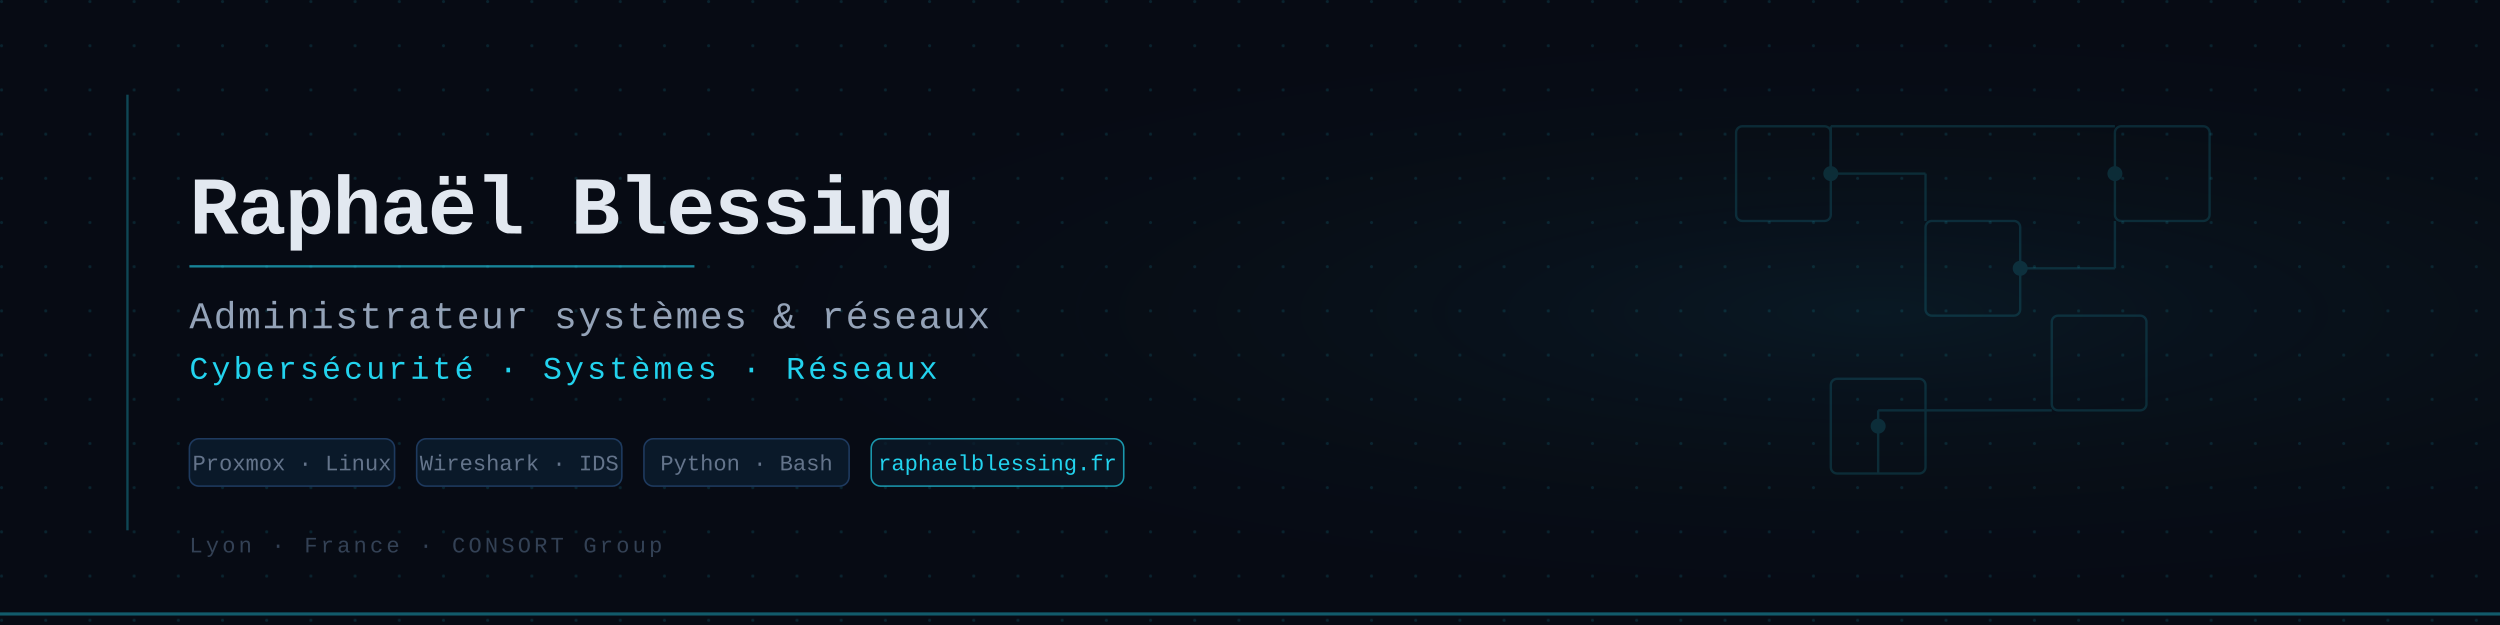
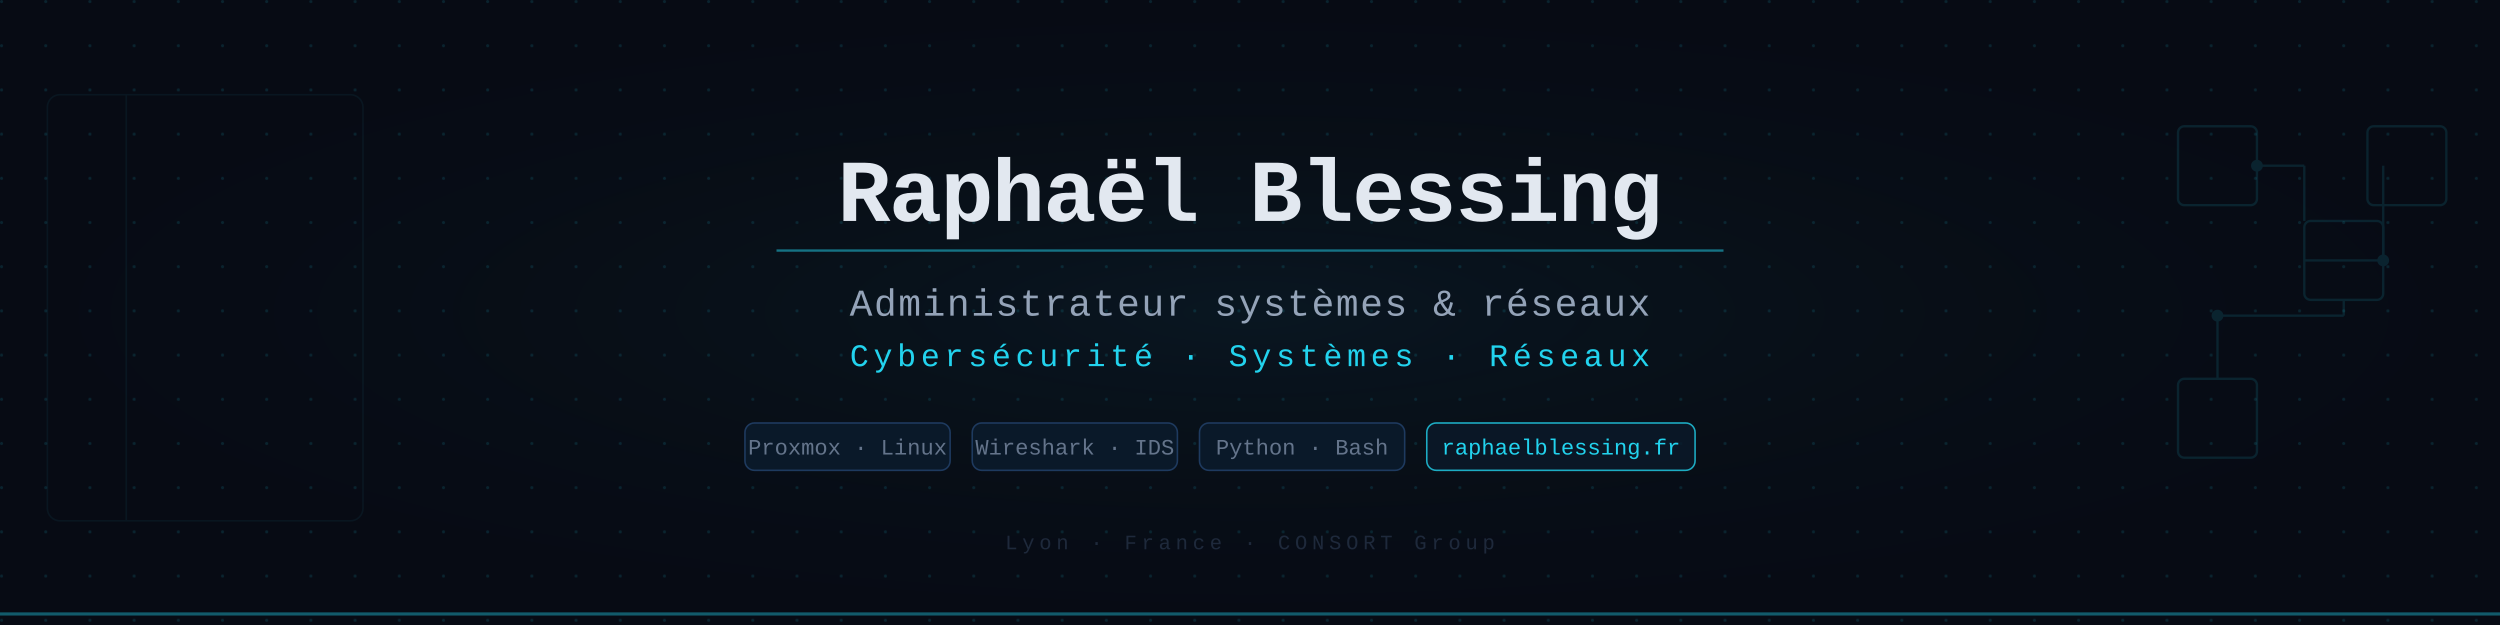
<svg xmlns="http://www.w3.org/2000/svg" viewBox="0 0 1584 396" font-family="'Courier New', monospace">
  <defs>
-     <radialGradient id="glow" cx="75%" cy="50%" r="50%">
-       <stop offset="0%" stop-color="#22d3ee" stop-opacity="0.07" />
+     <radialGradient id="glow" cx="50%" cy="50%" r="55%">
+       <stop offset="0%" stop-color="#22d3ee" stop-opacity="0.06" />
      <stop offset="100%" stop-color="#070b14" stop-opacity="0" />
    </radialGradient>
    <pattern id="dots" x="0" y="0" width="28" height="28" patternUnits="userSpaceOnUse">
      <circle cx="1" cy="1" r="1" fill="#22d3ee" opacity="0.12" />
    </pattern>
  </defs>
  <rect width="1584" height="396" fill="#070b14" />
  <rect width="1584" height="396" fill="url(#dots)" />
  <rect width="1584" height="396" fill="url(#glow)" />
  <rect x="0" y="388" width="1584" height="2" fill="#22d3ee" opacity="0.4" />
-   <rect x="80" y="60" width="1.5" height="276" fill="#22d3ee" opacity="0.3" />
-   <text x="120" y="148" fill="#e2e8f0" font-size="52" font-weight="bold" font-family="'Courier New', monospace" letter-spacing="-1">Raphaël Blessing</text>
-   <rect x="120" y="168" width="320" height="1.5" fill="#22d3ee" opacity="0.6" />
-   <text x="120" y="208" fill="#94a3b8" font-size="24" letter-spacing="1">Administrateur systèmes &amp; réseaux</text>
-   <text x="120" y="240" fill="#22d3ee" font-size="20" letter-spacing="2">Cybersécurité · Systèmes · Réseaux</text>
-   <rect x="120" y="278" width="130" height="30" rx="6" fill="#0a1929" stroke="#1e3a5f" stroke-width="1" />
-   <text x="185" y="298" text-anchor="middle" fill="#64748b" font-size="14">Proxmox · Linux</text>
-   <rect x="264" y="278" width="130" height="30" rx="6" fill="#0a1929" stroke="#1e3a5f" stroke-width="1" />
-   <text x="329" y="298" text-anchor="middle" fill="#64748b" font-size="14">Wireshark · IDS</text>
-   <rect x="408" y="278" width="130" height="30" rx="6" fill="#0a1929" stroke="#1e3a5f" stroke-width="1" />
-   <text x="473" y="298" text-anchor="middle" fill="#64748b" font-size="14">Python · Bash</text>
-   <rect x="552" y="278" width="160" height="30" rx="6" fill="#0a1929" stroke="#22d3ee" stroke-width="1" opacity="0.7" />
-   <text x="632" y="298" text-anchor="middle" fill="#22d3ee" font-size="14">raphaelblessing.fr</text>
-   <g opacity="0.15" stroke="#22d3ee" stroke-width="1.5" fill="none">
-     <rect x="1100" y="80" width="60" height="60" rx="4" />
-     <rect x="1220" y="140" width="60" height="60" rx="4" />
-     <rect x="1340" y="80" width="60" height="60" rx="4" />
-     <rect x="1160" y="240" width="60" height="60" rx="4" />
-     <rect x="1300" y="200" width="60" height="60" rx="4" />
-     <line x1="1160" y1="110" x2="1220" y2="110" />
-     <line x1="1220" y1="110" x2="1220" y2="140" />
-     <line x1="1280" y1="170" x2="1340" y2="170" />
-     <line x1="1340" y1="170" x2="1340" y2="140" />
-     <line x1="1160" y1="110" x2="1160" y2="80" />
-     <line x1="1160" y1="80" x2="1340" y2="80" />
-     <line x1="1190" y1="300" x2="1190" y2="260" />
-     <line x1="1190" y1="260" x2="1300" y2="260" />
-     <line x1="1300" y1="260" x2="1300" y2="260" />
-     <circle cx="1160" cy="110" r="4" fill="#22d3ee" />
-     <circle cx="1280" cy="170" r="4" fill="#22d3ee" />
-     <circle cx="1190" cy="270" r="4" fill="#22d3ee" />
-     <circle cx="1340" cy="110" r="4" fill="#22d3ee" />
+   <g opacity="0.06" stroke="#22d3ee" stroke-width="1" fill="none">
+     <rect x="30" y="60" width="200" height="270" rx="8" />
+     <line x1="80" y1="60" x2="80" y2="330" />
  </g>
-   <text x="120" y="350" fill="#334155" font-size="14" letter-spacing="2">Lyon · France · CONSORT Group</text>
+   <g opacity="0.12" stroke="#22d3ee" stroke-width="1.5" fill="none">
+     <rect x="1380" y="80" width="50" height="50" rx="4" />
+     <rect x="1460" y="140" width="50" height="50" rx="4" />
+     <rect x="1380" y="240" width="50" height="50" rx="4" />
+     <rect x="1500" y="80" width="50" height="50" rx="4" />
+     <line x1="1430" y1="105" x2="1460" y2="105" />
+     <line x1="1460" y1="105" x2="1460" y2="140" />
+     <line x1="1510" y1="105" x2="1510" y2="165" />
+     <line x1="1510" y1="165" x2="1460" y2="165" />
+     <line x1="1405" y1="240" x2="1405" y2="200" />
+     <line x1="1405" y1="200" x2="1485" y2="200" />
+     <line x1="1485" y1="200" x2="1485" y2="190" />
+     <circle cx="1430" cy="105" r="3" fill="#22d3ee" />
+     <circle cx="1510" cy="165" r="3" fill="#22d3ee" />
+     <circle cx="1405" cy="200" r="3" fill="#22d3ee" />
+   </g>
+   <text x="792" y="140" text-anchor="middle" fill="#e2e8f0" font-size="56" font-weight="bold" letter-spacing="-1">Raphaël Blessing</text>
+   <rect x="492" y="158" width="600" height="1.5" fill="#22d3ee" opacity="0.5" />
+   <text x="792" y="200" text-anchor="middle" fill="#94a3b8" font-size="24" letter-spacing="1">Administrateur systèmes &amp; réseaux</text>
+   <text x="792" y="232" text-anchor="middle" fill="#22d3ee" font-size="20" letter-spacing="3">Cybersécurité · Systèmes · Réseaux</text>
+   <rect x="472" y="268" width="130" height="30" rx="6" fill="#0a1929" stroke="#1e3a5f" stroke-width="1" />
+   <text x="537" y="288" text-anchor="middle" fill="#64748b" font-size="14">Proxmox · Linux</text>
+   <rect x="616" y="268" width="130" height="30" rx="6" fill="#0a1929" stroke="#1e3a5f" stroke-width="1" />
+   <text x="681" y="288" text-anchor="middle" fill="#64748b" font-size="14">Wireshark · IDS</text>
+   <rect x="760" y="268" width="130" height="30" rx="6" fill="#0a1929" stroke="#1e3a5f" stroke-width="1" />
+   <text x="825" y="288" text-anchor="middle" fill="#64748b" font-size="14">Python · Bash</text>
+   <rect x="904" y="268" width="170" height="30" rx="6" fill="#0a1929" stroke="#22d3ee" stroke-width="1" opacity="0.8" />
+   <text x="989" y="288" text-anchor="middle" fill="#22d3ee" font-size="14">raphaelblessing.fr</text>
+   <text x="792" y="348" text-anchor="middle" fill="#1e293b" font-size="13" letter-spacing="3">Lyon · France · CONSORT Group</text>
</svg>
